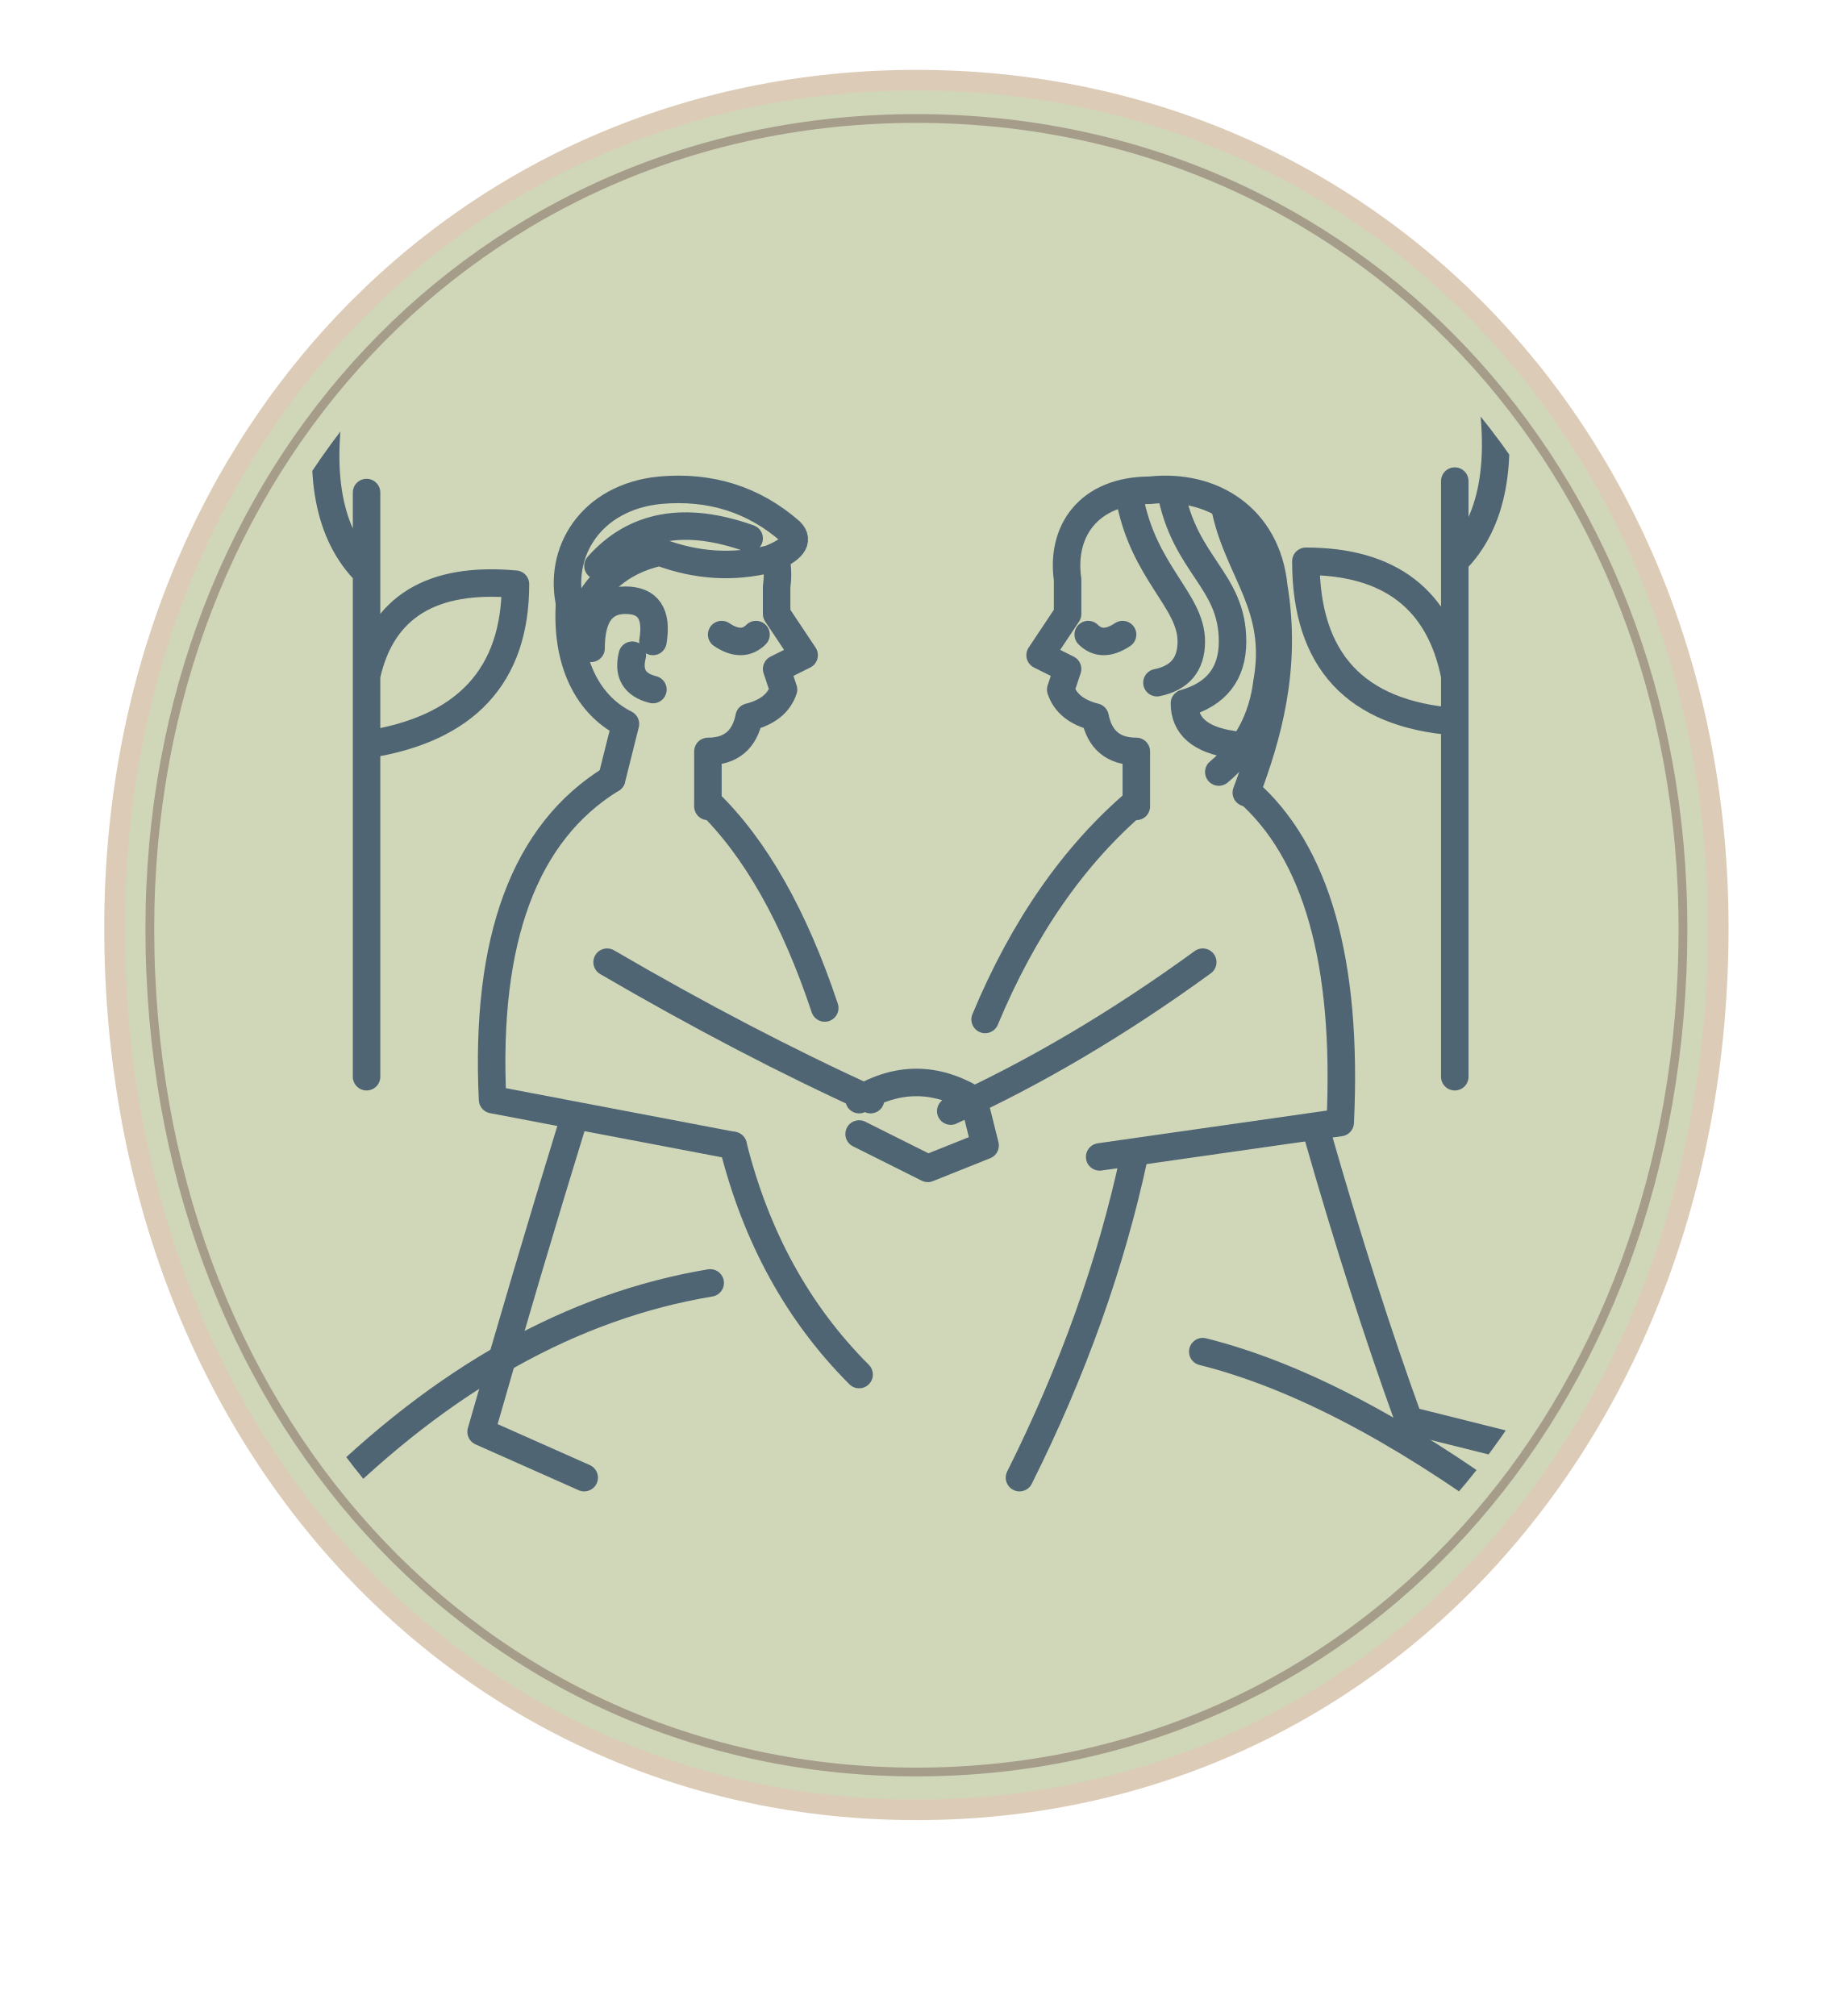
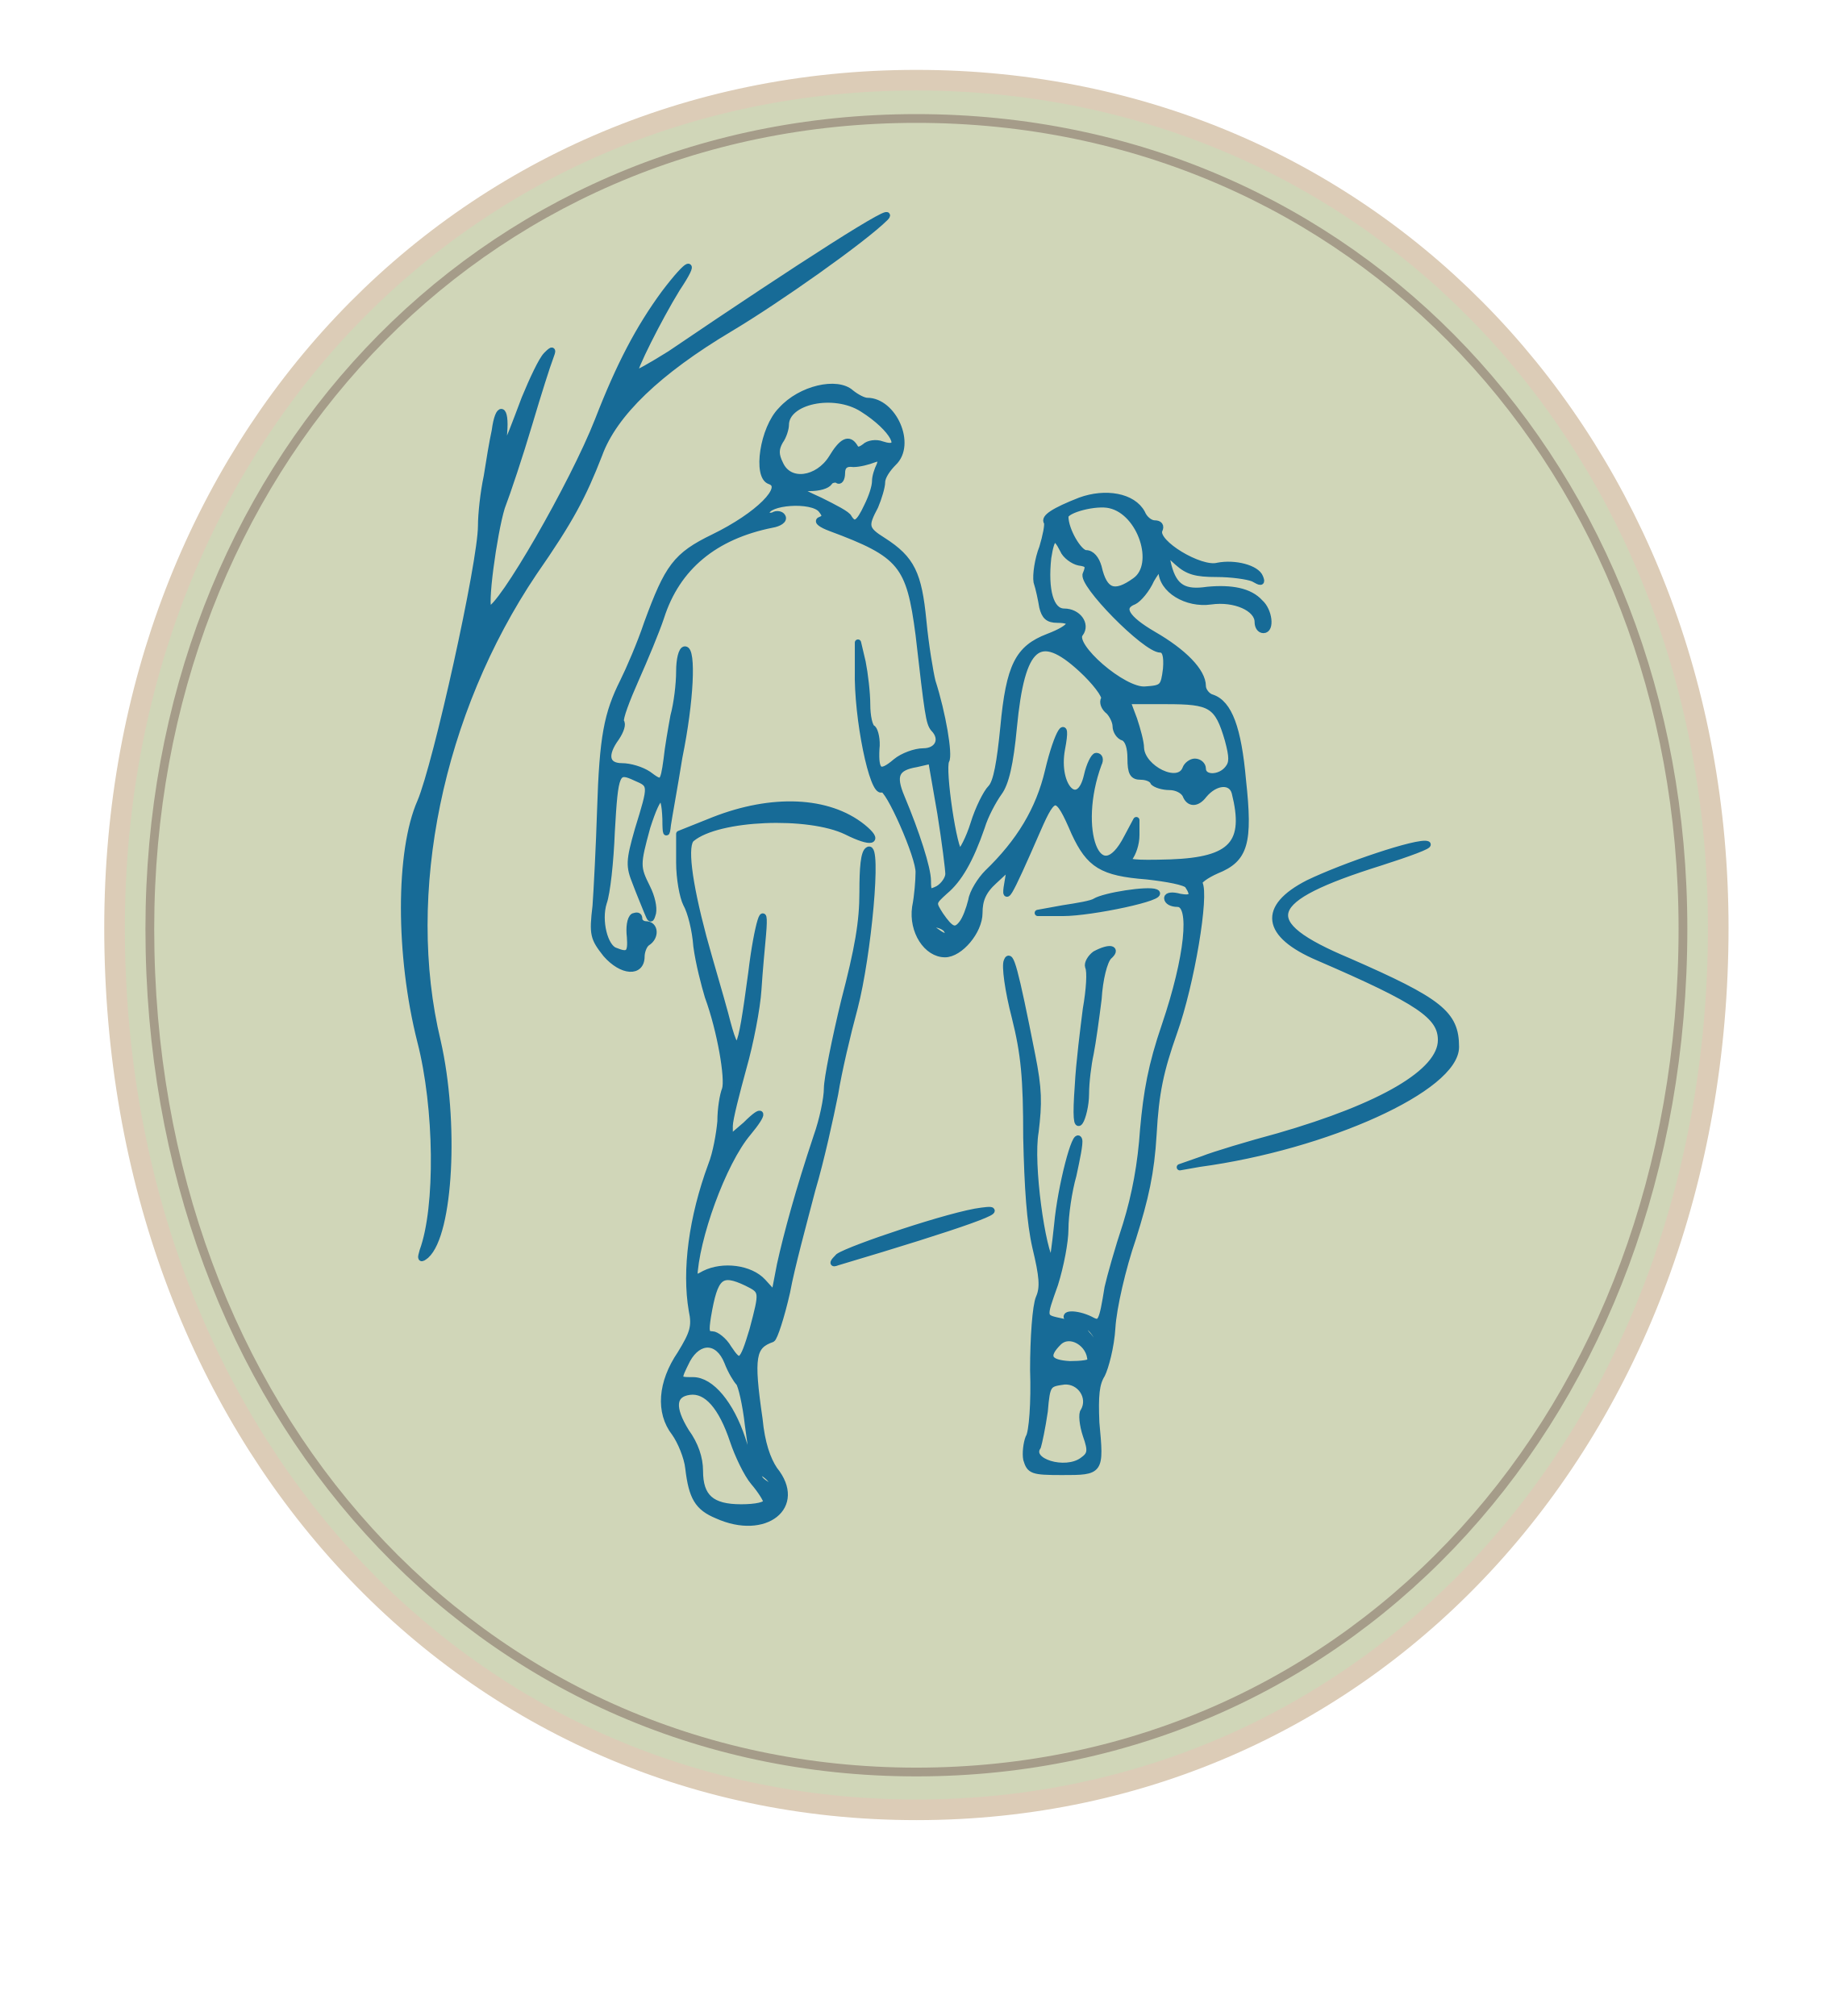
- <svg xmlns="http://www.w3.org/2000/svg" viewBox="0 0 160 176" aria-hidden="true" focusable="false" data-badge-art="duo-forest-walk-3" data-art-motif="walking-among-the-trees">
+ <svg xmlns="http://www.w3.org/2000/svg" viewBox="0 0 160 176" aria-hidden="true" focusable="false" data-badge-art="duo-forest-walk-3" data-art-motif="les-mains-sur-le-sentier">
  <defs>
    <clipPath id="oba-asset-duo-forest-walk-3-e-scene">
      <path d="M80 7 C120 7 150 39 150 81 C150 125 120 158 80 158 C40 158 10 125 10 81 C10 39 40 7 80 7Z" transform="translate(80 83) scale(.92) translate(-80 -83)" />
    </clipPath>
  </defs>
  <path d="M80 7 C120 7 150 39 150 81 C150 125 120 158 80 158 C40 158 10 125 10 81 C10 39 40 7 80 7Z" fill="#D0D6B8" stroke="#DCCCB7" stroke-width="1.8" />
  <path d="M80 7 C120 7 150 39 150 81 C150 125 120 158 80 158 C40 158 10 125 10 81 C10 39 40 7 80 7Z" transform="translate(80 83) scale(.956) translate(-80 -83)" fill="none" stroke="#A59C89" stroke-width=".8" />
-   <g clip-path="url(#oba-asset-duo-forest-walk-3-e-scene)" fill="none" stroke="#4F6573" stroke-width="2.4" stroke-linecap="round" stroke-linejoin="round">
-     <path d="M32 94V43M32 65Q45 63 45 51Q34 50 32 59M32 50Q27 45 29 34M127 94V42M127 63Q114 62 114 49Q125 49 127 59M127 49Q132 44 130 33" />
-     <path d="M53.4 68Q42 75 43 96L64 100M61.8 70Q68 76 72 88M108.8 69Q118 77 117 98L96 101M99.2 70Q91 77 86 89" />
-     <path d="M53 84Q65 91 76 96M105 84Q94 92 83 97M75 96Q80 93 85 96L86 100L81 102L75 99M50 98Q46 111 42 125L51 129M64 100Q67 112 75 120M99 101Q96 115 89 129M115 99Q119 113 123 124L131 126" />
-     <path d="M28 131Q44 115 62 112M132 132Q117 121 105 118" />
-     <g transform="translate(60 56) rotate(0) scale(0.6 0.6)" stroke-width="4">
-       <path d="M-11 20 L-9 12 C-15 9-18 2-17-7 C-17-16-10-22 0-21 C9-21 14-15 13-8 L13-4 L17 2 L13 4 L14 7 Q13 10 9 11 Q8 16 3 16 L3 24" fill="#D0D6B8" />
-       <path d="M-17-5 C-19-13-14-21-4-22 Q7-23 15-16 Q17-14 12-12 Q4-10-4-13 Q-13-11-16-2" fill="#D0D6B8" />
-       <path d="M-13-11 Q-5-20 9-15 M-14 1 Q-14-6-9-6 Q-4-6-5 0 M-8 2 Q-9 6-5 7" />
-       <path d="M5-1 Q8 1 10-1" />
-     </g>
-     <g transform="translate(101 56) rotate(0) scale(-0.6 0.6)" stroke-width="4">
-       <path d="M-13 22 C-16 14-19 4-17-8 C-16-18-8-23 1-22 C10-22 14-16 13-9 L13-4 L17 2 L13 4 L14 7 Q13 10 9 11 Q8 16 3 16 L3 24" fill="#D0D6B8" />
-       <path d="M-2-22 C-4-11-11-9-11 0 Q-11 7-4 9 Q-4 14-11 15 M4-21 C2-10-5-6-5 0 Q-5 5 0 6 M-10-19 C-12-10-18-5-16 6 Q-15 14-9 19" />
-       <path d="M5-1 Q8 1 10-1" />
-     </g>
+   <g clip-path="url(#oba-asset-duo-forest-walk-3-e-scene)" fill="#176B97" stroke="#176B97" stroke-width=".55" stroke-linejoin="round">
+     <path d="M62.6 132.3C60.9 131.6 60.4 130.7 60.1 128.2 60 127.2 59.4 125.8 58.9 125.1 57.5 123.3 57.7 120.7 59.4 118.2 60.5 116.4 60.7 115.8 60.4 114.4 59.8 110.9 60.4 106.3 62.1 101.7 62.5 100.7 62.8 99 62.9 97.9 62.9 96.8 63.1 95.6 63.3 95.1 63.6 94.2 62.9 90 61.8 87 61.5 86 61 84.1 60.8 82.6 60.7 81.2 60.3 79.6 59.9 78.9 59.6 78.3 59.3 76.7 59.3 75.3L59.3 72.8 62.3 71.6C67.4 69.6 72.3 69.8 75.3 72.2 76.9 73.5 76.1 73.7 73.9 72.6 70.6 71 62.7 71.3 60.4 73.2 59.7 73.7 60.1 76.9 61.4 81.8 62 84 62.9 87 63.3 88.5 64.4 92.8 64.6 92.3 65.6 84.9 66.1 80.7 66.9 78.2 66.6 81.6 66.5 82.7 66.3 84.8 66.2 86.4 66.1 88 65.5 91.1 64.9 93.2 64.3 95.4 63.7 97.7 63.7 98.3L63.7 99.4 65.1 98.2C66.7 96.6 66.8 97.1 65.3 98.9 63.1 101.5 60.7 108.2 60.6 111.6 60.6 111.6 61 111.5 61.5 111.2 63.1 110.4 65.5 110.7 66.6 111.9L67.6 113 68.1 110.4C68.7 107.7 69.7 104 71.3 99.2 71.8 97.8 72.2 95.9 72.2 95 72.2 94.2 72.9 90.7 73.7 87.4 74.9 82.8 75.3 80.5 75.3 77.9 75.3 75.8 75.4 74.4 75.8 74.2 76.7 73.6 75.8 83.4 74.6 88 74 90.2 73.2 93.6 72.9 95.5 72.5 97.5 71.7 101.2 70.9 103.9 70.2 106.6 69.1 110.6 68.7 112.8 68.2 115 67.6 116.8 67.4 116.9 65.7 117.5 65.5 118.4 66.3 123.9 66.5 126 67 127.4 67.6 128.3 70.2 131.5 66.8 134.2 62.6 132.3ZM66.9 131.1C66.9 130.9 66.4 130.1 65.8 129.4 65.2 128.7 64.4 127 64 125.8 63 122.8 61.7 121.3 60.2 121.5 58.7 121.7 58.6 122.9 59.9 125 60.7 126.1 61.1 127.3 61.1 128.4 61.1 130.7 62.1 131.6 64.7 131.6 66 131.6 66.9 131.4 66.9 131.1ZM67.3 129.2C67 128.8 66.5 128.5 66.3 128.5 66.1 128.5 66.1 128.8 66.4 129.2 66.7 129.5 67.2 129.8 67.4 129.8 67.6 129.8 67.6 129.5 67.3 129.2ZM65.3 124.4C65.1 122.6 64.7 120.9 64.5 120.7 64.3 120.5 63.8 119.7 63.5 118.9 62.7 116.9 61 116.9 60 118.7 59.1 120.5 59.1 120.5 60.5 120.5 62.1 120.5 63.8 122.6 64.8 125.6 65.8 128.9 65.9 128.6 65.3 124.4ZM65.7 116.1C66.6 112.7 66.6 112.7 65.2 112 62.9 110.9 62.4 111.4 61.8 114.9 61.6 116.2 61.6 116.5 62.2 116.5 62.5 116.5 63.2 117 63.6 117.7 64.6 119.2 64.8 119.1 65.7 116.1ZM89.6 127.4C89.5 126.9 89.6 126 89.8 125.5 90.1 125.1 90.3 122.4 90.2 119.6 90.2 116.8 90.4 114 90.7 113.3 91.1 112.4 91 111.4 90.4 108.9 89.9 106.7 89.7 103.7 89.6 99.3 89.6 94.1 89.4 92 88.6 88.8 88 86.5 87.7 84.3 87.9 83.9 88.2 83.1 88.6 84.5 90.1 92.1 90.7 95.1 90.7 96.3 90.4 98.8 89.9 101.6 91 109.3 91.8 110.2 91.9 110.3 92.1 108.8 92.3 106.9 92.6 103.6 93.9 98.6 94.2 99.5 94.3 99.8 94 101.2 93.7 102.6 93.3 104 93 106.1 93 107.3 93 108.4 92.6 110.5 92.1 112.1 91 115.2 91 115 92.8 115.4 93.8 115.7 93.9 115.6 93.4 115.3 92.5 114.6 94 114.6 95.2 115.2 96.1 115.7 96.2 115.5 96.7 112.4 96.9 111.5 97.6 109 98.3 106.9 99.1 104.3 99.6 101.6 99.8 98.6 100.1 95.3 100.5 93 101.7 89.5 103.7 83.6 104.2 78.9 102.8 78.9 102.3 78.9 101.9 78.7 101.9 78.4 101.9 78.2 102.3 78.1 103 78.3 104.1 78.5 104.3 78.2 103.7 77.3 103.5 77 101.9 76.7 100.1 76.5 96.2 76.2 95.1 75.5 93.8 72.7 92.3 69.2 92 69.2 90.6 72.4 87.9 78.6 87.6 79 88 76.8L88.2 75.6 86.8 76.9C85.8 77.8 85.5 78.6 85.5 79.7 85.5 81.3 83.8 83.3 82.5 83.3 80.9 83.3 79.6 81.3 79.9 79.2 80.1 78.2 80.2 76.8 80.2 76.2 80.3 74.9 77.5 68.6 77 68.9 76.2 69.4 74.8 62.7 74.9 58.5L74.9 56.1 75.3 57.8C75.5 58.8 75.7 60.5 75.7 61.5 75.7 62.5 75.9 63.5 76.2 63.6 76.4 63.8 76.6 64.6 76.5 65.4 76.4 67.4 76.8 67.7 78.2 66.5 78.8 66 79.9 65.6 80.6 65.6 81.9 65.6 82.4 64.5 81.5 63.6 81.1 63.1 81 62.4 80.2 55.4 79.4 49.3 78.7 48.4 72.5 46.1 71.7 45.8 71.3 45.5 71.6 45.4 72.1 45.2 72.1 45 71.7 44.5 70.9 43.5 66.9 43.8 66.9 44.8 66.9 45 67.1 45.1 67.5 45 67.8 44.8 68.2 44.9 68.3 45.1 68.5 45.4 68 45.7 67.4 45.8 62.4 46.8 59.1 49.5 57.7 53.9 57.3 55.1 56.3 57.5 55.5 59.3 54.7 61.1 54.1 62.7 54.2 63 54.4 63.2 54.2 63.8 53.8 64.4 52.7 65.9 52.9 66.9 54.3 66.9 55 66.9 56 67.2 56.6 67.6 57.8 68.5 57.9 68.5 58.2 66.3 58.3 65.3 58.6 63.6 58.8 62.5 59.1 61.4 59.3 59.7 59.3 58.6 59.3 57.6 59.5 56.7 59.8 56.7 60.5 56.7 60.3 61.2 59.3 66.1 58.9 68.6 58.4 71.3 58.3 72 58.2 73 58.1 72.9 58.1 71.5 58 68.9 57.5 69.1 56.5 72.2 55.6 75.5 55.6 75.7 56.5 77.5 56.9 78.3 57.1 79.2 57 79.7 56.8 80.4 56.8 80.3 56.5 79.6 56.3 79.1 55.8 77.9 55.5 77.1 54.9 75.6 54.9 75.2 55.7 72.4 56.9 68.5 56.9 68.5 55.5 67.9 53.8 67.1 53.7 67.4 53.4 72.6 53.3 75.2 53 78 52.7 78.8 52.2 80.4 52.8 82.7 53.7 83 54.9 83.5 55.1 83.2 55 81.8 54.9 81 55 80.2 55.3 80 55.6 79.9 55.8 79.9 55.8 80.2 55.8 80.5 56.1 80.7 56.4 80.7 57.2 80.7 57.3 81.8 56.5 82.3 56.2 82.5 56 83.1 56 83.5 56 85 54.3 84.9 52.9 83.3 51.8 81.9 51.7 81.6 52 79.1 52.1 77.7 52.3 73.9 52.4 70.7 52.6 64.3 53 62.3 54.4 59.5 54.9 58.5 55.9 56.2 56.5 54.4 58.3 49.5 59 48.5 62.3 46.9 66.2 45 68.7 42.5 67.2 42 66 41.6 66.6 37.4 68.2 35.8 69.9 33.9 73.1 33.2 74.3 34.3 74.8 34.7 75.4 35 75.7 35 78 35 79.7 38.8 78 40.4 77.5 40.9 77 41.6 77 42.1 77 42.5 76.7 43.5 76.4 44.2 75.5 45.9 75.5 46.2 77.1 47.2 79.6 48.8 80.2 50.1 80.6 54.2 80.8 56.3 81.2 58.7 81.4 59.5 82.3 62.3 82.9 65.9 82.6 66.4 82.2 67.1 83.3 74.5 83.8 74.4 84 74.3 84.6 73.2 85 71.9 85.4 70.6 86.1 69.2 86.5 68.8 87 68.3 87.3 66.5 87.6 63.5 88.1 58.1 88.9 56.6 91.5 55.6 93.6 54.8 94 54.1 92.3 54.1 91.5 54.1 91.2 53.8 91 53 90.9 52.4 90.7 51.4 90.5 50.8 90.4 50.2 90.6 48.8 91 47.8 91.3 46.8 91.5 45.8 91.4 45.6 91.1 45.2 92 44.6 94.3 43.7 96.5 42.9 98.9 43.3 99.7 44.8 99.9 45.3 100.4 45.7 100.8 45.7 101.2 45.7 101.4 45.9 101.2 46.3 100.8 47.4 104.8 49.8 106.3 49.4 107.8 49.1 109.7 49.6 110 50.4 110.2 50.9 110.1 50.9 109.4 50.5 108.9 50.3 107.5 50.1 106.2 50.1 104.4 50.1 103.7 49.9 102.8 49.1L101.7 48.1 102 49.4C102.5 51.3 103.4 51.8 105.4 51.5 107.5 51.3 109.1 51.6 110 52.6 110.8 53.3 111 55 110.3 55 110 55 109.8 54.7 109.8 54.3 109.8 53.1 107.8 52.2 105.7 52.5 103.6 52.8 101.4 51.5 101.4 49.8 101.4 49.3 101.1 49.6 100.5 50.6 100.1 51.5 99.4 52.3 99 52.5 97.7 53 98.3 54 100.7 55.4 103.3 56.9 105 58.6 105 59.9 105 60.3 105.4 60.8 105.8 60.9 107.3 61.4 108.1 63.6 108.5 68.1 109.1 73.6 108.7 75 106.2 76 105.3 76.4 104.6 76.9 104.7 77.1 105.3 78.1 104 85.9 102.5 90.1 101.3 93.5 100.9 95.4 100.7 99 100.5 102.4 100 104.6 98.9 108.1 98 110.7 97.2 114.2 97.1 115.9 97 117.6 96.5 119.4 96.2 120 95.7 120.8 95.6 121.8 95.7 124.2 96.1 128.5 96.1 128.5 92.7 128.5 90.1 128.5 89.9 128.4 89.6 127.4ZM94.5 127.5C95.2 127 95.3 126.7 94.8 125.3 94.5 124.4 94.4 123.4 94.6 123.2 95.3 122 94.3 120.5 92.9 120.6 91.5 120.8 91.4 120.8 91.2 123.2 91 124.6 90.7 126 90.6 126.3 89.7 127.6 93 128.6 94.5 127.5ZM95.2 118.8C95.2 117.3 93.4 116.2 92.4 117.2 91.2 118.4 91.5 119 93.4 119.1 94.4 119.1 95.2 119 95.2 118.8ZM95.7 116.6C95.4 116.1 95 115.7 94.7 115.7 94.4 115.7 94.5 116 94.9 116.5 95.3 116.9 95.7 117.6 95.7 117.9 95.7 118.3 95.8 118.4 95.9 118 96.1 117.7 95.9 117.1 95.7 116.6ZM82.6 81.1C82.4 80.9 82 80.7 81.6 80.7 80.9 80.7 80.9 80.8 81.7 81.3 82.6 82 83.1 81.9 82.6 81.1ZM84 80.6C84.3 80.2 84.6 79.4 84.8 78.6 84.9 77.9 85.6 76.8 86.2 76.2 89 73.5 90.7 70.7 91.5 67.3 92.3 63.9 93.3 62.3 92.7 65.4 92.1 68.7 94.2 70.8 94.9 67.7 95.1 66.8 95.5 66 95.7 66 96 66 96.1 66.3 95.9 66.7 93.8 72.4 95.9 78 98.4 73.1L99.2 71.6 99.2 72.9C99.2 73.7 98.9 74.5 98.6 74.9 98.2 75.3 98.9 75.4 102.2 75.3 107.6 75.1 108.9 73.6 107.8 69.2 107.5 68.1 106.1 68.2 105.1 69.4 104.5 70.2 103.8 70.2 103.5 69.4 103.3 69 102.7 68.7 102.1 68.7 101.5 68.7 100.9 68.5 100.7 68.3 100.6 68 100.1 67.8 99.6 67.8 98.9 67.8 98.7 67.5 98.7 66.2 98.7 65.3 98.5 64.6 98.1 64.4 97.7 64.3 97.4 63.8 97.4 63.4 97.4 63 97.1 62.4 96.8 62.1 96.4 61.8 96.2 61.3 96.4 61 96.5 60.7 95.6 59.5 94.4 58.4 90.7 55 89.2 56.2 88.5 63.5 88.2 66.7 87.8 68.4 87.2 69.2 86.7 69.9 86 71.2 85.7 72.2 84.7 75.1 83.7 76.8 82.5 77.8 81.4 78.8 81.4 78.8 82.1 79.9 83 81.2 83.4 81.4 84 80.6ZM82.8 76.3C82.8 75.9 82.5 73.5 82.1 71L81.3 66.4 80 66.7C78.2 67 77.9 67.7 78.7 69.6 80 72.7 81 75.8 81 76.9 81 77.9 81.1 78 81.9 77.6 82.4 77.3 82.8 76.7 82.8 76.3ZM103.5 67.1C103.6 66.8 104 66.5 104.3 66.5 104.7 66.5 105 66.8 105 67.1 105 68 106.5 68 107.2 67.1 107.6 66.6 107.6 66.1 107.2 64.6 106.3 61.5 105.7 61.2 101.8 61.2L98.4 61.2 99 62.8C99.3 63.7 99.6 64.8 99.6 65.3 99.7 67.1 102.9 68.7 103.5 67.1ZM101.8 58.4C101.9 57.2 101.7 56.7 101.3 56.7 100 56.7 94.3 50.9 94.8 50.1 95.1 49.4 95 49.2 94.2 49.1 93.7 49 93 48.5 92.8 48 92.1 46.6 91.8 46.8 91.5 48.7 91.2 51.5 91.7 53.4 92.9 53.4 94.1 53.4 94.9 54.5 94.3 55.3 93.4 56.3 98.1 60.4 100 60.2 101.5 60.1 101.6 60 101.8 58.4ZM99.1 50.7C101.1 49.3 99.6 44.7 96.9 44.1 95.7 43.8 93 44.5 93 45.1 93 46.3 94.2 48.3 94.8 48.3 95.3 48.3 95.7 48.8 95.9 49.5 96.4 51.7 97.3 52 99.1 50.7ZM75.7 44.2C76.1 43.4 76.4 42.5 76.4 42 76.4 41.6 76.6 41 76.8 40.6 77 40 76.9 39.9 76.3 40.1 75.8 40.3 75 40.5 74.5 40.5 73.8 40.4 73.5 40.7 73.5 41.3 73.5 41.8 73.3 42.1 73.1 41.9 72.9 41.8 72.5 41.9 72.4 42.1 72.2 42.4 71.5 42.6 70.7 42.6 69.3 42.6 69.4 42.7 71.6 43.7 72.8 44.3 74 44.9 74.1 45.2 74.6 46 75 45.7 75.7 44.2ZM72.6 40C73.5 38.5 74.1 38.2 74.6 39 74.8 39.4 75.1 39.3 75.5 39 75.8 38.7 76.5 38.6 77 38.8 79.1 39.5 78 37.4 75.3 35.7 72.8 34.1 68.6 35 68.6 37.1 68.6 37.4 68.4 38.1 68.1 38.5 67.7 39.2 67.7 39.7 68.1 40.5 68.9 42.3 71.4 41.9 72.6 40ZM73.2 109.7C74.2 109 83.1 106 85.7 105.7 88.6 105.3 84.2 106.9 73.1 110.2 72.6 110.4 72.7 110.2 73.2 109.7ZM36.9 109.2C38.3 105.4 38.2 96.7 36.7 90.9 34.8 83.4 34.8 74.3 36.7 70 38.1 66.7 42 49.1 42 45.9 42 44.9 42.2 43 42.5 41.6 42.7 40.3 43 38.5 43.2 37.6 43.5 35.3 44.2 35.5 44 37.8 43.8 40 44 39.6 45.8 34.8 46.5 33.1 47.3 31.4 47.7 31 48.3 30.4 48.3 30.5 48 31.3 47.8 31.8 47 34.3 46.2 37 45.4 39.7 44.3 43 43.8 44.3 43.1 46.6 42.2 53.2 42.7 53.2 43.7 53.2 50 42.3 52.2 36.7 54.1 31.8 55.8 28.6 58 25.6 60.2 22.7 60.9 22.5 59.1 25.2 57.5 27.8 55.2 32.4 55.4 32.6 55.5 32.7 56.9 31.9 58.5 30.9 70 23.1 78.6 17.6 77.3 19 75.4 20.9 67.9 26.2 63.7 28.7 57.5 32.4 53.6 36.1 52.3 39.7 50.9 43.3 49.8 45.4 46.6 50 38.4 62.2 35.1 78 38.2 90.9 39.8 97.9 39.3 107.7 37.2 109.6 36.7 110 36.7 109.9 36.9 109.2ZM105 101.2C106 100.8 109 99.9 111.6 99.2 120.6 96.6 125.8 93.6 125.8 90.8 125.8 88.7 123.9 87.4 115.1 83.6 110.4 81.6 110.1 79.2 114.2 77.1 117.3 75.6 123.8 73.4 124.6 73.7 124.9 73.8 123 74.5 120.5 75.3 110.3 78.5 109.6 80.5 117.7 83.9 125.7 87.4 127.1 88.5 127.1 91.4 127.1 95 115.8 100.1 104.7 101.6L103 101.9 105 101.2ZM94.1 94.8C94.2 92.8 94.6 89.7 94.8 88.1 95.1 86.4 95.2 84.8 95 84.4 94.9 84.1 95.2 83.6 95.6 83.3 96.9 82.6 97.6 82.8 96.8 83.5 96.4 83.9 96 85.5 95.9 87.2 95.7 88.8 95.4 91 95.2 92 95 92.9 94.8 94.5 94.8 95.5 94.8 96.5 94.5 97.6 94.3 97.9 94 98.4 93.9 97.5 94.1 94.8ZM92.8 79.3C94.1 79.1 95.3 78.9 95.6 78.7 96.4 78.2 100.2 77.6 100.9 77.9 101.9 78.3 95.3 79.7 92.8 79.7L90.6 79.7 92.8 79.3Z" fill-rule="evenodd" />
  </g>
</svg>
